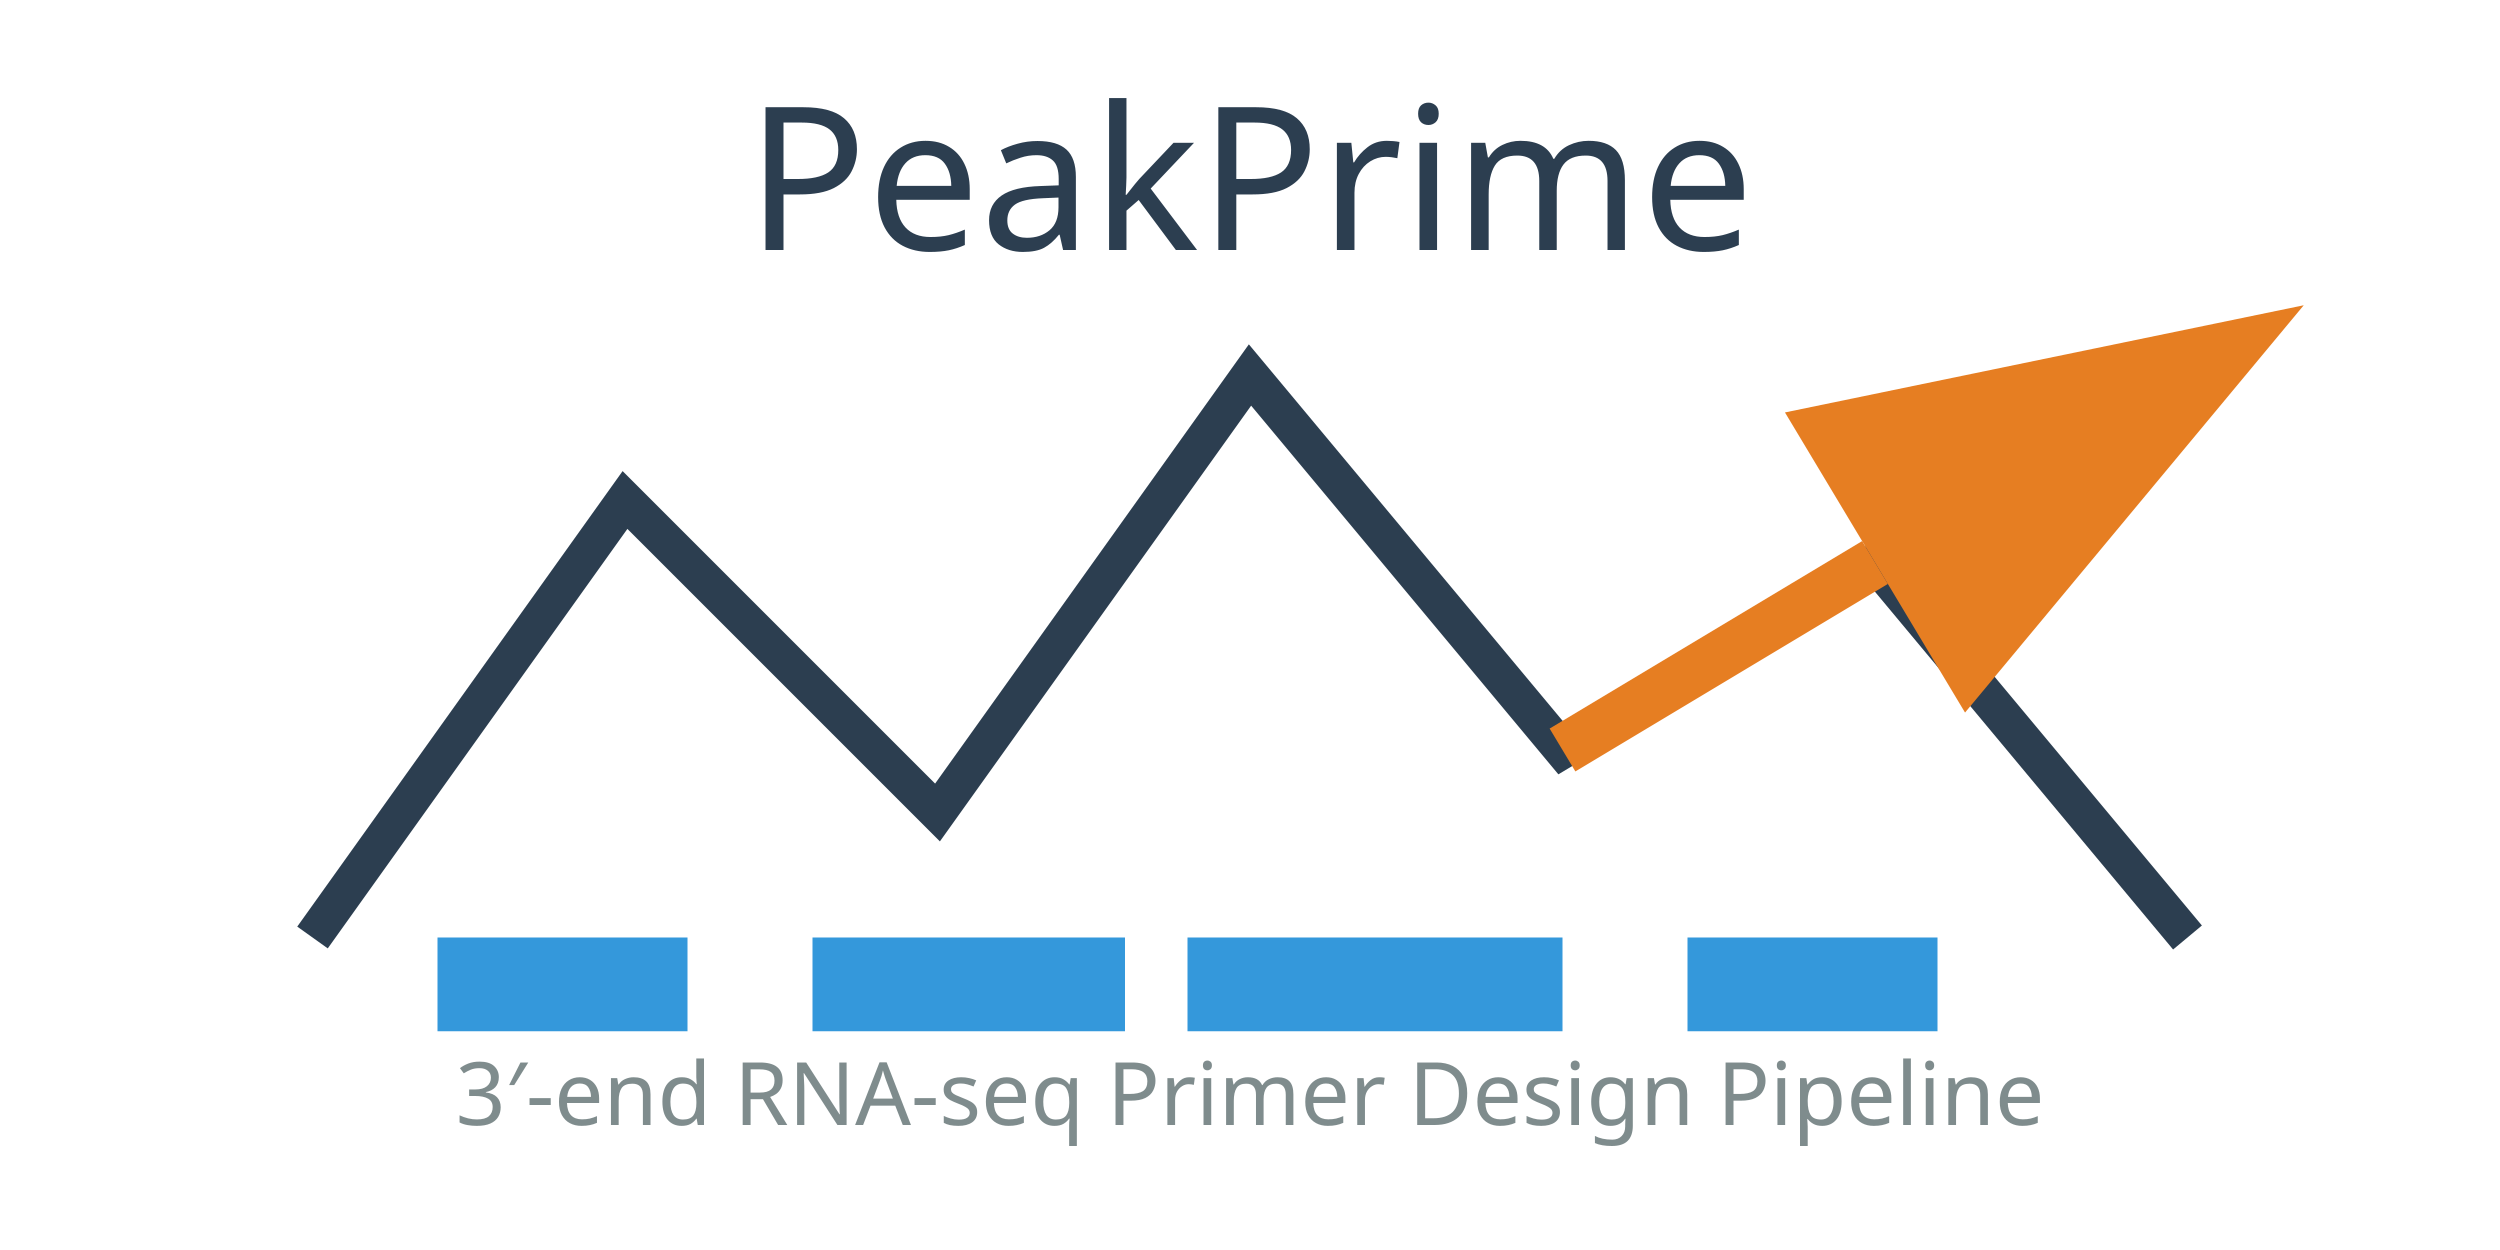
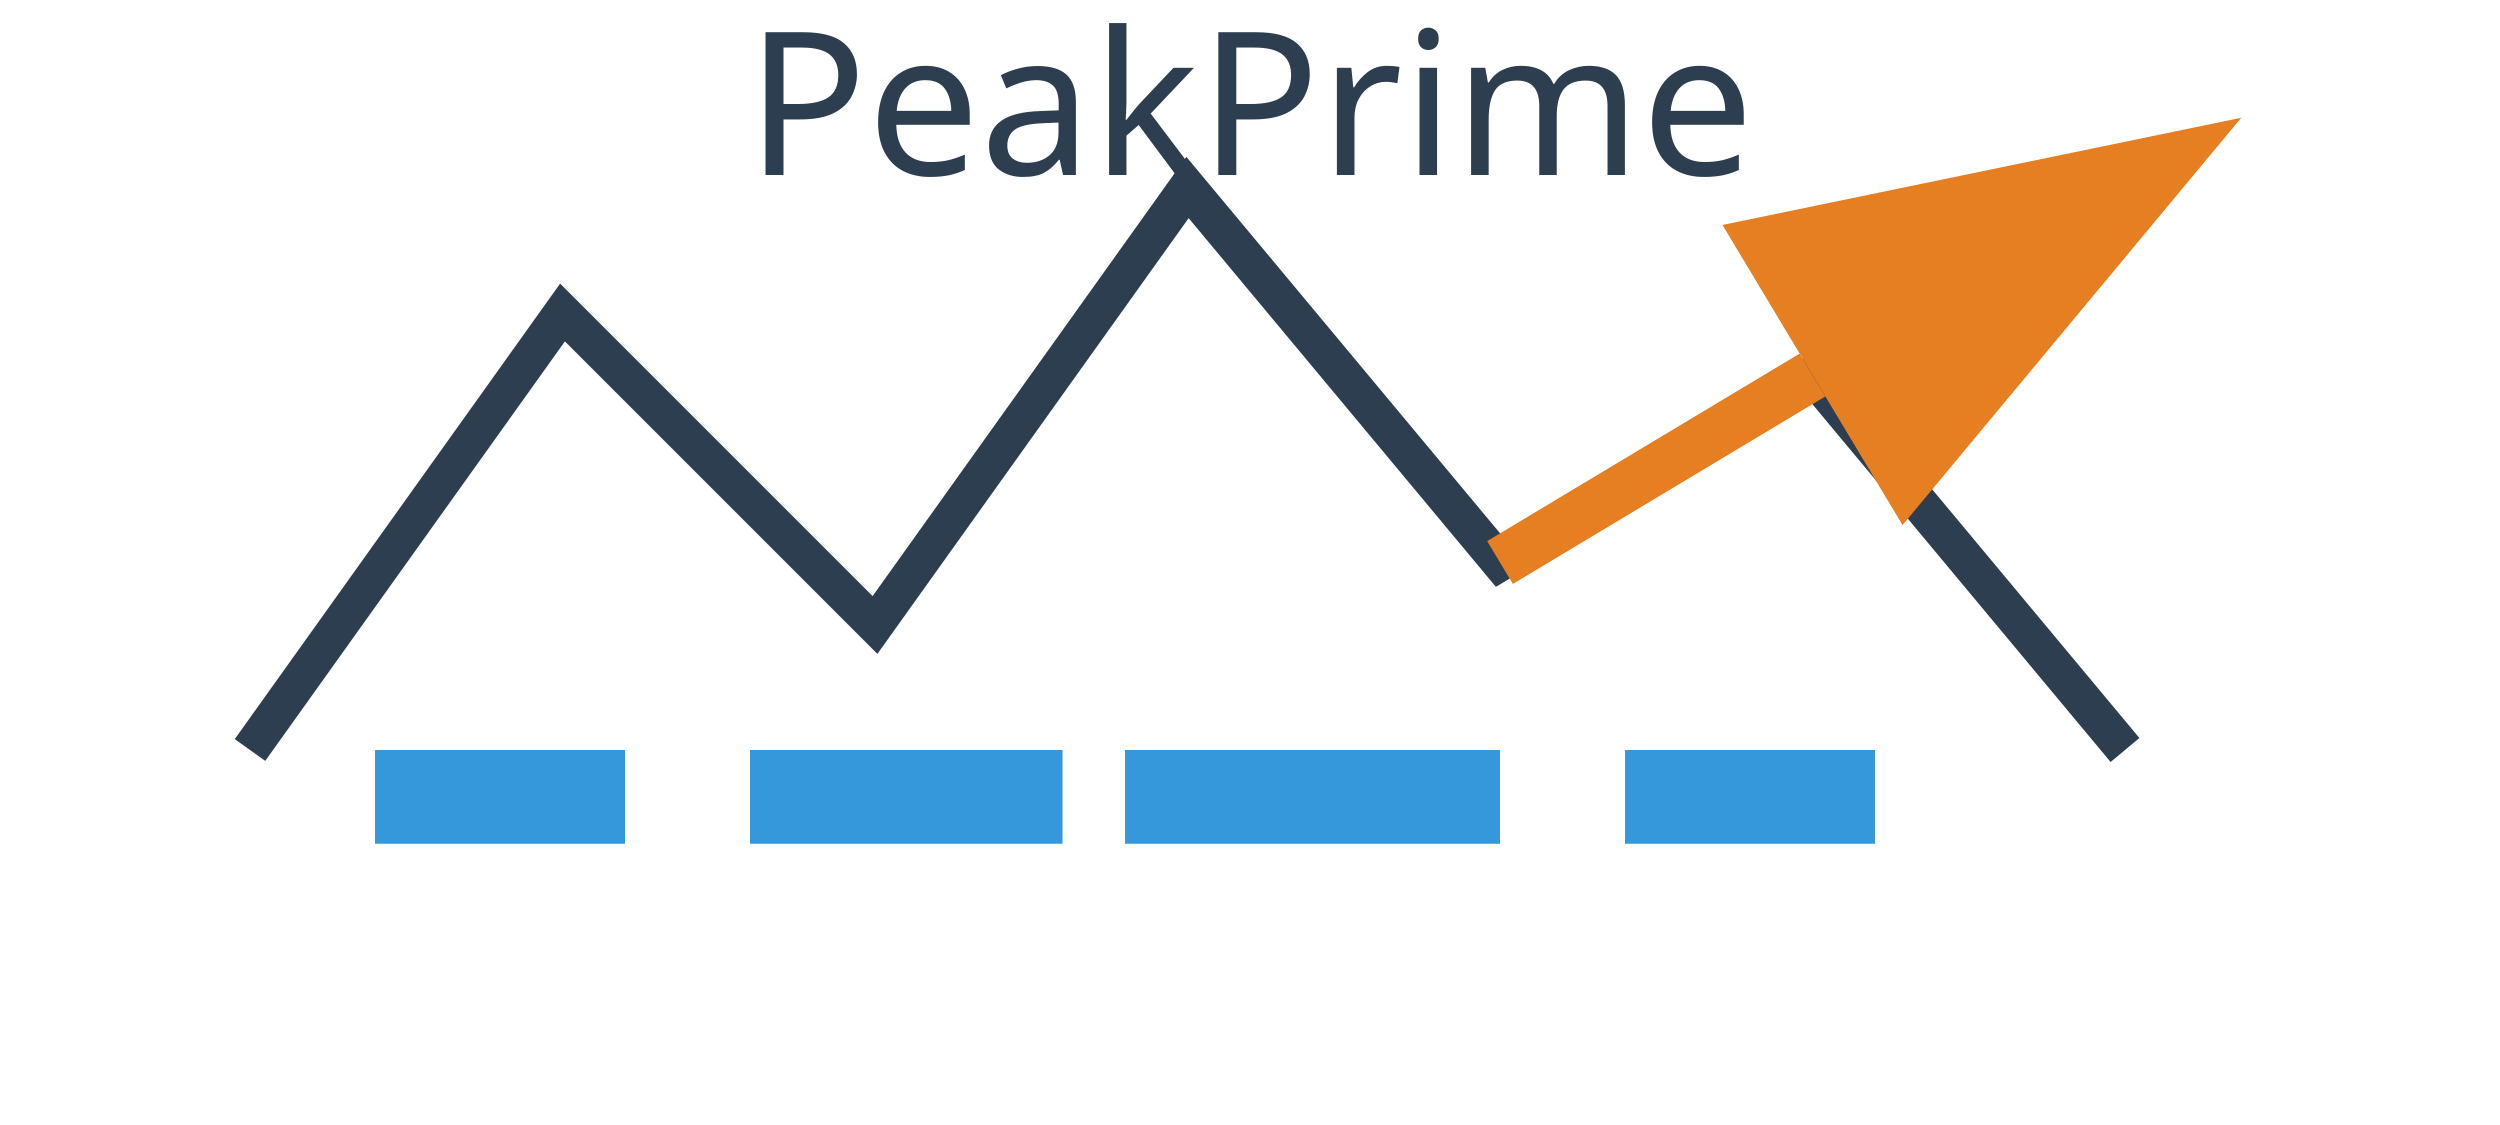
- <svg xmlns="http://www.w3.org/2000/svg" width="400" height="200" viewBox="0 0 400 200">
+ <svg xmlns="http://www.w3.org/2000/svg" width="400" height="180" viewBox="0 0 400 180">
  <rect width="100%" height="100%" fill="#ffffff" />
-   <path d="M50,150 L100,80 L150,130 L200,60 L250,120 L300,90 L350,150" stroke="#2C3E50" stroke-width="6" fill="none" />
-   <line x1="250" y1="120" x2="300" y2="90" stroke="#E67E22" stroke-width="8" marker-end="url(#arrowhead)" />
+   <path d="M40,120 L90,50 L140,100 L190,30 L240,90 L290,60 L340,120" stroke="#2C3E50" stroke-width="6" fill="none" />
+   <line x1="240" y1="90" x2="290" y2="60" stroke="#E67E22" stroke-width="8" marker-end="url(#arrowhead)" />
  <defs>
    <marker id="arrowhead" markerWidth="10" markerHeight="7" refX="0" refY="3.5" orient="auto">
      <polygon points="0 0, 10 3.5, 0 7" fill="#E67E22" />
    </marker>
  </defs>
-   <rect x="70" y="150" width="40" height="15" fill="#3498DB" />
-   <rect x="130" y="150" width="50" height="15" fill="#3498DB" />
-   <rect x="190" y="150" width="60" height="15" fill="#3498DB" />
-   <rect x="270" y="150" width="40" height="15" fill="#3498DB" />
-   <text x="50%" y="40" text-anchor="middle" font-family="sans-serif" font-size="32" fill="#2C3E50">
+   <rect x="60" y="120" width="40" height="15" fill="#3498DB" />
+   <rect x="120" y="120" width="50" height="15" fill="#3498DB" />
+   <rect x="180" y="120" width="60" height="15" fill="#3498DB" />
+   <rect x="260" y="120" width="40" height="15" fill="#3498DB" />
+   <text x="50%" y="28" text-anchor="middle" font-family="sans-serif" font-size="32" fill="#2C3E50">
    PeakPrime
  </text>
-   <text x="50%" y="180" text-anchor="middle" font-family="sans-serif" font-size="14" fill="#7F8C8D">
-     3′-end RNA-seq Primer Design Pipeline
-   </text>
</svg>
